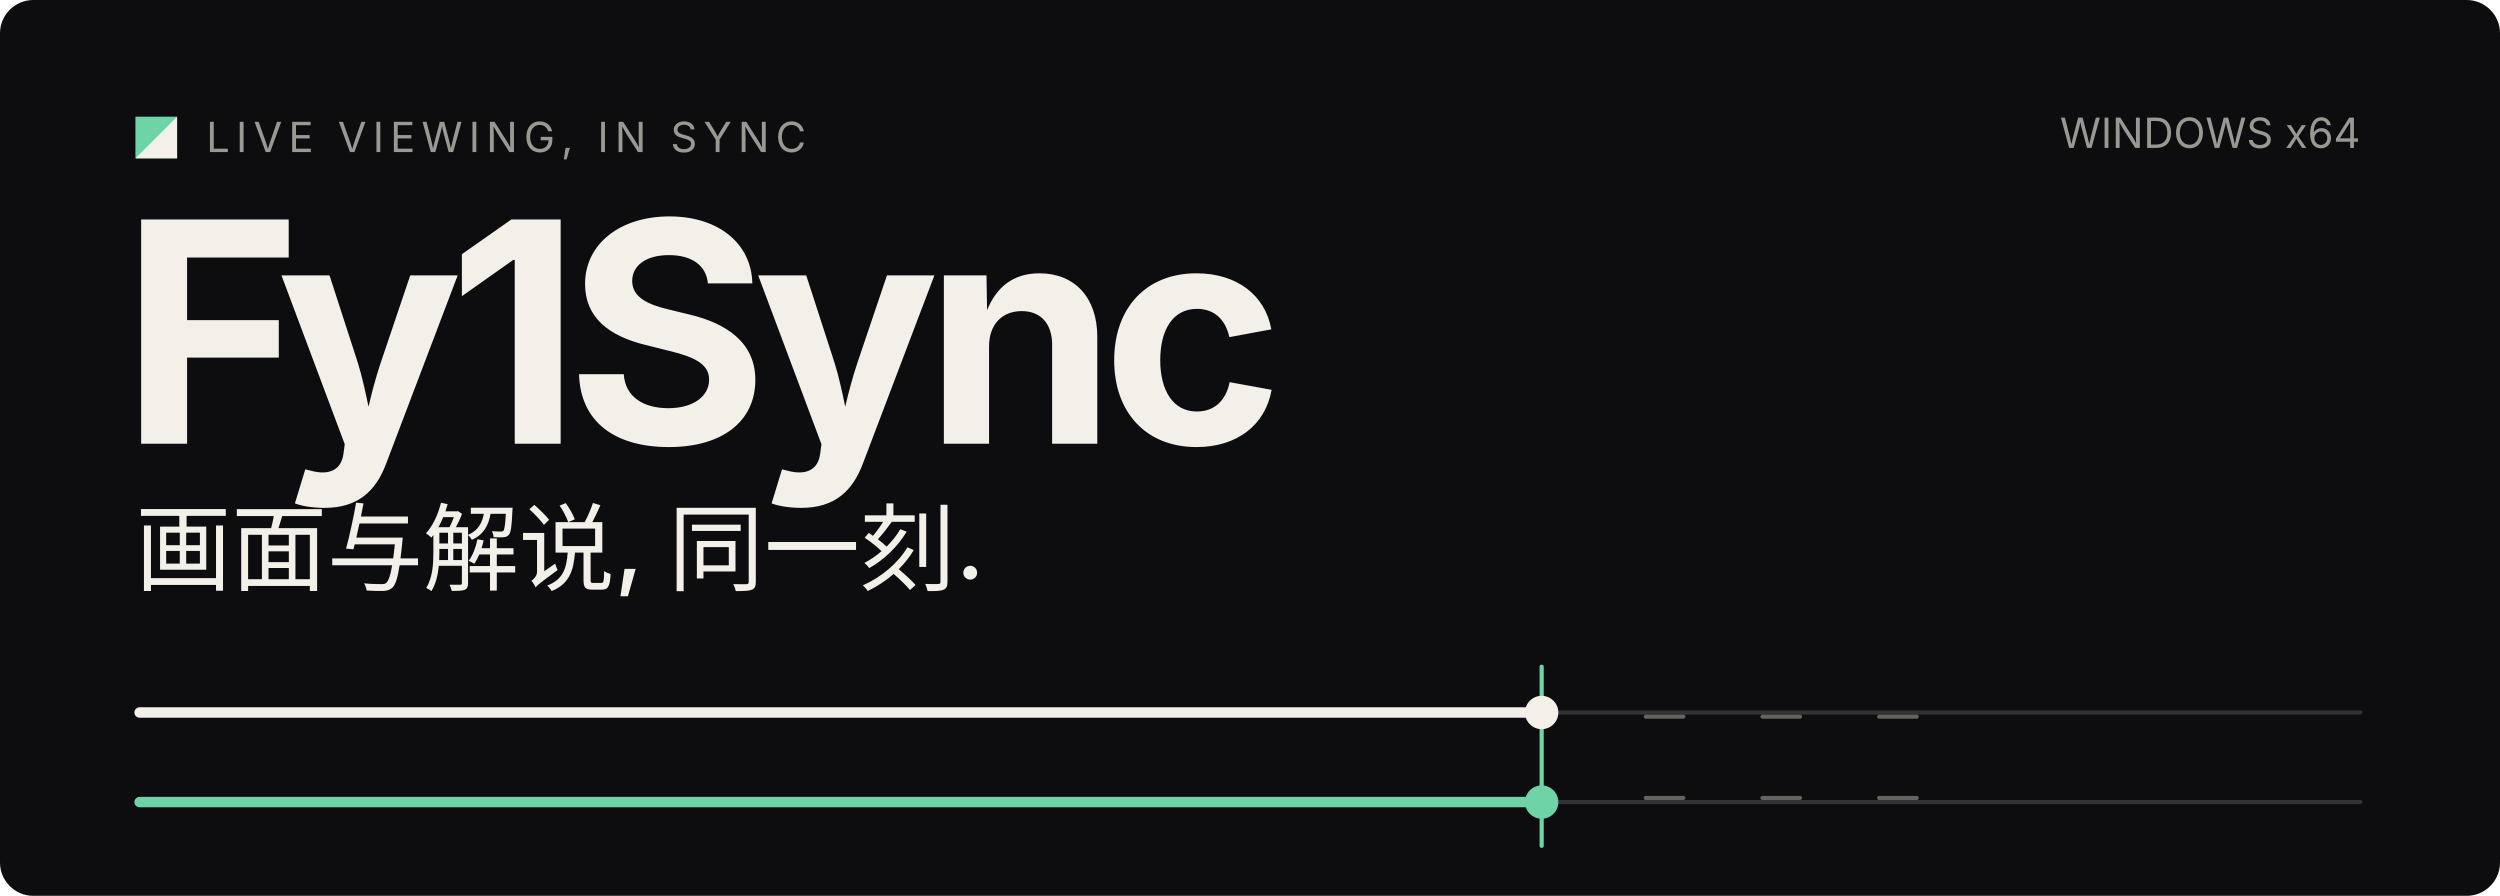
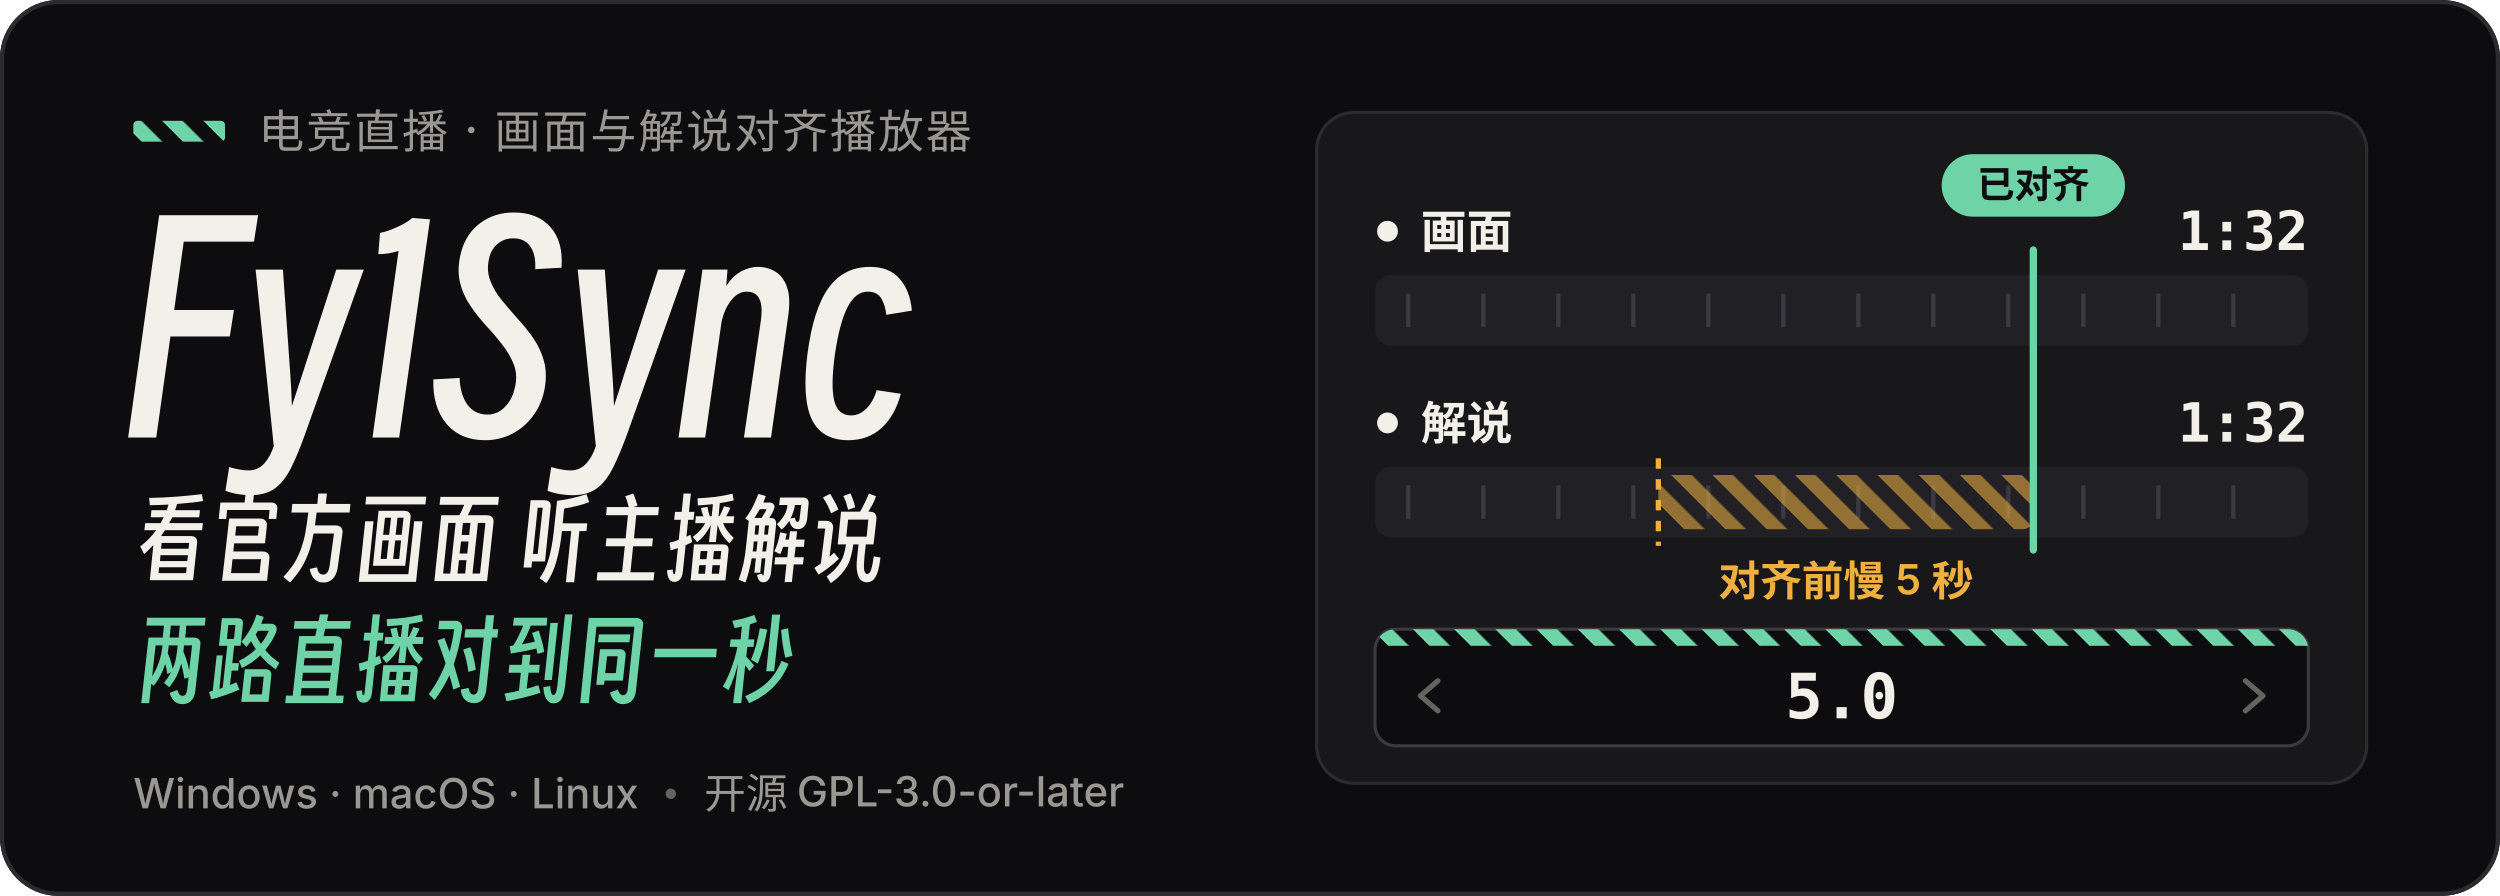
<svg xmlns="http://www.w3.org/2000/svg" width="1200" height="430" viewBox="0 0 1200 430" role="img" aria-labelledby="title desc">
-   <rect width="1200" height="430" rx="16" fill="#0d0d0f" />
-   <g font-family="-apple-system,BlinkMacSystemFont,'Segoe UI','Microsoft YaHei UI','PingFang SC',sans-serif">
-     <g id="identity" fill="#f3f0ea">
-       <path d="M65 56h20v20H65z" fill="#6fd3a8" />
-       <path d="M65 76 85 56v20z" fill="#f3f0ea" />
-       <text x="99" y="73" font-size="20" letter-spacing="3" fill="#9a9893">LIVE VIEWING, IN SYNC</text>
-       <text x="58" y="213" font-size="148" font-weight="700" letter-spacing="-7">Fy1Sync</text>
-       <text x="65" y="280" font-size="46" font-weight="500">画面与解说, 同一刻.</text>
-     </g>
-     <g id="synchronized-timelines" stroke-linecap="round">
-       <path d="M67 342h1066" stroke="#333337" stroke-width="2" />
-       <path d="M67 385h1066" stroke="#333337" stroke-width="2" />
-       <path d="M67 342h673" stroke="#f3f0ea" stroke-width="5" />
-       <path d="M67 385h673" stroke="#6fd3a8" stroke-width="5" />
-       <path d="M740 320v86" stroke="#6fd3a8" stroke-width="2" />
-       <circle cx="740" cy="342" r="8" fill="#f3f0ea" />
-       <circle cx="740" cy="385" r="8" fill="#6fd3a8" />
-       <path d="M790 344h18m-18 39h18m38-39h18m-18 39h18m38-39h18m-18 39h18" stroke="#64635f" stroke-width="2" />
-     </g>
-     <text x="1133" y="71" text-anchor="end" font-size="20" fill="#9a9893">WINDOWS x64</text>
-   </g>
+   <defs>
+     <pattern id="lock" width="14" height="14" patternUnits="userSpaceOnUse" patternTransform="rotate(-45)">
+       <rect width="7.0" height="14" fill="#6fd3a8" />
+     </pattern>
+     <pattern id="drift" width="14" height="14" patternUnits="userSpaceOnUse" patternTransform="rotate(-45)">
+       <rect width="7.0" height="14" fill="#f0b03f" />
+     </pattern>
+     <pattern id="ash" width="14" height="14" patternUnits="userSpaceOnUse" patternTransform="rotate(-45)">
+       <rect width="7.0" height="14" fill="#64635f" />
+     </pattern>
+   </defs>
+   <rect width="1200" height="430" rx="28" fill="#0d0d0f" />
+   <rect x="1" y="1" width="1198" height="428" rx="27" fill="none" stroke="#2b2b30" stroke-width="2" />
+   <rect x="64" y="58" width="44" height="10" rx="2" fill="url(#lock)" />
+   <text x="124" y="71" font-family="-apple-system, BlinkMacSystemFont, 'Segoe UI', 'PingFang SC', 'Microsoft YaHei', 'Noto Sans SC', sans-serif" font-size="22" font-weight="500" fill="#9a9893" letter-spacing="1">电竞直播 · 画面与解说对齐播放器</text>
+   <path d="M75 210H61.5L76.4 103.3H123.9L121.9 116H88.2L83.6 148.8H112.3L110.3 161.5H81.8ZM147.1 206.5Q143.2 217.7 139.7 224.6Q136.2 231.5 131.7 234.6Q127.2 237.7 120.2 237.7Q117.3 237.7 114.4 237.2Q111.5 236.8 108.2 235.6L110 224.2Q112.4 224.9 114.6 225.3Q116.9 225.8 119.3 225.8Q123.8 225.8 126.8 222.5Q129.8 219.2 131.4 214.1L122.7 129.4H135.8L139.3 179.1Q139.6 183 139.8 187Q140 191 140.1 194.9Q141.4 191 142.7 187Q144 183 145.3 179.1L161.4 129.4H174.6ZM191.6 210H178.8L191.3 120.5Q189.1 121.1 186.6 121.6Q184.1 122 181.6 122L182.4 111.8Q186.1 111.1 190.6 109Q195.2 107 197.9 104.6L206.4 105.3ZM220.6 181.4Q220.9 189.5 224.4 194.3Q227.9 199 234 199Q238.5 199 242.1 195.6Q245.7 192.1 247 186.6Q248.6 180.5 246.8 175.4Q244.9 170.4 241.3 165.7Q237.7 161 233.4 156.4Q229.1 151.7 225.6 146.5Q222.1 141.3 220.7 135.1Q219.3 128.9 221.3 121.1Q223.7 112.1 230.5 107.1Q237.3 102 246.6 102Q258.1 102 264.3 109.1Q270.5 116.2 269.5 128.5L256.9 129.2Q257.3 122.3 254.6 118.4Q251.9 114.4 246.4 114.4Q242 114.4 238.9 117Q235.8 119.5 234.8 123.9Q233.4 129.7 235.3 134.6Q237.1 139.5 240.7 143.9Q244.3 148.3 248.4 152.9Q252.6 157.4 256.1 162.5Q259.6 167.6 261.2 173.7Q262.8 179.9 261.2 187.7Q259.7 194.6 255.6 200Q251.5 205.3 245.7 208.3Q239.8 211.3 232.8 211.3Q220.9 211.3 214.2 203.3Q207.6 195.3 208 182.1ZM301.7 206.5Q297.7 217.7 294.2 224.6Q290.7 231.5 286.2 234.6Q281.8 237.7 274.8 237.7Q271.9 237.7 269 237.2Q266.1 236.8 262.8 235.6L264.6 224.2Q267 224.9 269.2 225.3Q271.5 225.8 273.8 225.8Q278.3 225.8 281.4 222.5Q284.4 219.2 286 214.1L277.3 129.4H290.3L293.9 179.1Q294.2 183 294.4 187Q294.6 191 294.7 194.9Q296 191 297.3 187Q298.5 183 299.8 179.1L315.9 129.4H329.1ZM338.5 210H325.7L337.2 129.4H349.2L348.6 137.2Q351.9 132.3 355.9 130.2Q359.9 128.1 363.7 128.1Q368.5 128.1 372.2 130.4Q376 132.7 377.8 137.9Q379.6 143 378.3 151.9L370.1 210H357.1L365.2 154Q367.2 140 358.5 140Q354.2 140 351.1 144Q347.9 147.9 346.4 154.1ZM432.4 189Q429.7 199.3 423.3 205.3Q416.8 211.3 407.2 211.3Q394.4 211.3 389.6 201.2Q384.9 191.1 387.6 169.8Q390.4 148.3 397.7 138.2Q405 128.1 417.6 128.1Q427 128.1 431.9 133.9Q436.9 139.7 437.7 149.1L425.4 151.1Q425 146.7 423.1 143.4Q421.2 140 416.5 140Q410.7 140 406.9 147.3Q403.1 154.5 400.8 169.8Q398.7 185 400.4 192.2Q402.1 199.4 408.6 199.4Q412.4 199.4 415.7 196.3Q419 193.2 420.8 187.3Z" fill="#f3f0ea" />
+   <path d="M67.3 262.3Q69.5 260.6 71.4 258.7Q73.3 256.7 75 254.5H69.3L69.7 251.1H77.1Q77.9 249.7 78.6 248.3H72.3L72.7 244.9H80Q80.5 243.6 80.9 242.2Q78.7 242.3 76.4 242.4Q74.1 242.5 71.9 242.5L71.6 239Q78.2 238.9 84.6 238.4Q91.1 237.9 96.9 237.2L97.5 240.5Q94.6 241 91.5 241.3Q88.3 241.6 85 241.9Q84.6 243.4 84 244.9H96L95.6 248.3H82.7Q82 249.7 81.2 251.1H97.4L97 254.5H79.2Q78.3 255.9 77.3 257.3H91.3Q93.3 257.3 94 258.2Q94.8 259.1 94.6 260.6L92.7 278.5H71.9L73.6 261.6Q71.6 263.8 69.2 266ZM77.3 263.4H90.5L90.8 260.6H77.6ZM76.8 269.3H89.9L90.2 266.5H77ZM76.1 275.1H89.3L89.6 272.3H76.4ZM105 249.1 105.8 241.2H117.4L117.9 236.9H121.9L121.5 241.2H130Q131.7 241.2 132.5 242.1Q133.3 243 133.1 244.5L132.6 249.1H129L129.4 244.8H109L108.6 249.1ZM106.6 278.8 110 248.9H124.7Q126.4 248.9 127.3 249.8Q128.3 250.7 128.1 252.4L127.2 260.8H112.4L112 264.7H125.9Q127.6 264.7 128.6 265.6Q129.5 266.5 129.3 268.2L128.2 278.8ZM112.9 257.1H123.8L124.3 252.6H113.4ZM110.9 275.1H124.6L125.3 268.4H111.6ZM139.2 279.6 136 276.9Q138.3 274.5 140.1 272Q142 269.4 143.3 266.4Q144.7 263.3 145.7 259.6Q146.7 255.8 147.3 251.1L148 246H139.9L140.3 241.9H152.3L152.8 236.9H156.9L156.4 241.9H168.2L167.8 246H152L151.3 251.1Q151.2 251.7 151.2 252.2H161Q162.8 252.2 163.7 253.2Q164.6 254.3 164.4 255.8L162.1 272.4Q161.8 274.4 161 276Q160.2 277.6 158.8 278.6Q157.4 279.6 155.3 279.6Q152.4 279.6 150.8 277.8Q149.1 276 148.7 273.1L152.2 272.3Q152.7 275.8 155.1 275.8Q157.6 275.8 158.2 271.7L160.3 256.1H150.5Q149.6 261.4 148 265.6Q146.5 269.7 144.3 273.1Q142.1 276.5 139.2 279.6ZM204.6 238.4 204.2 242.1H175.4L175.8 238.4ZM179 271.6 181.7 245.2H194.2Q195.7 245.2 196.4 246.1Q197.2 246.9 197.1 248.1L194.5 271.6ZM183.9 256.7H186.8L187.7 248.5H184.8ZM189.9 256.7H192.8L193.7 248.5H190.8ZM179.3 250.2 176.7 275.6H196L198.8 250.2H202.8L199.7 279.3H172.2L175.3 250.2ZM182.7 268.3H185.6L186.6 259.4H183.6ZM188.7 268.3H191.6L192.5 259.4H189.7ZM239.5 238.5 239.1 242.3H226.8Q226.3 243.5 225.8 244.7Q225.3 246 224.6 247.3H233.5Q235.5 247.3 236.3 248.3Q237.1 249.2 236.9 250.8L233.8 278.9H208.5L211.8 247.3H220.5Q221.9 244.8 222.8 242.3H211L211.4 238.5ZM212.7 275.3H216.1L218.7 251H215.2ZM221.6 256.8H225.2L225.8 251H222.2ZM226.8 275.3H230.4L233 251H229.4ZM220.6 265.7H224.3L224.9 259.9H221.3ZM219.6 275.3H223.3L223.9 268.9H220.3ZM271.6 279.5 274.2 254.9H269.7L269.7 255.2Q268.9 263 267.1 269.3Q265.4 275.6 262.2 279.9L259 277.5Q261.8 273.8 263.4 268.2Q265 262.6 265.8 255.2L267.4 240.4Q271.2 239.9 274.7 239.1Q278.2 238.3 281.5 237.2L282.8 241Q280.2 242.1 277.1 242.8Q274 243.6 270.8 244.1L270.1 251.2H281.9L281.5 254.9H278.1L275.6 279.5ZM255.1 272.4H251.3L254.7 240.1H261Q263 240.1 263.8 241Q264.6 242 264.3 243.5L261.6 269.5H255.4ZM255.8 265.9H258.1L260.5 243.7H258.1ZM314.1 274.7 313.7 278.6H286.4L286.8 274.7H298.6L299.9 262.2H290.7L291.1 258.4H300.3L301.4 247.3H290.9L291.3 243.4H301.8Q301.5 242.1 301.1 240.8Q300.7 239.5 300.1 238.2L304 236.9Q304.6 238.3 305.1 239.8Q305.6 241.4 306 242.8L303.8 243.4H316.3L315.9 247.3H305.4L304.3 258.4H313.4L313 262.2H303.9L302.6 274.7ZM320.2 273.7 322.9 273.4Q323 274.7 323.2 275.2Q323.3 275.7 323.5 275.7Q323.8 275.7 324 275.3Q324.1 274.8 324.3 273.6L325.4 263.1Q323.7 263.7 321.9 264.2L321.4 260.5Q322.5 260.2 323.6 259.9Q324.7 259.5 325.8 259.1L326.8 249.5H323.6L324 245.7H327.2L328.1 236.9H331.6L330.7 245.7H333.3L332.9 249.5H330.3L329.5 257.6Q330.5 257.2 331.4 256.7L332.3 260.2Q330.7 261 329.1 261.7L327.8 274Q327.5 277.1 326.3 278.2Q325.1 279.4 323.6 279.3Q322.1 279.3 321.2 278Q320.3 276.7 320.2 273.7ZM340.3 260.2 341.2 251.9Q340.2 254.1 338.6 256.2Q337 258.4 334.6 260.2L332.5 257.7Q334.5 256.3 336 254.6Q337.6 252.9 338.5 251.1H333.7L334 247.8H337.6Q337.2 246.7 336.9 245.7Q336.7 244.6 336.5 243.8L339.6 243.3Q339.8 244.4 340 245.5Q340.3 246.7 340.7 247.8H341.6L342.2 242Q338.6 242.4 335 242.6L334.8 239.2Q339 239 343.4 238.5Q347.8 237.9 351.6 237L352.2 240.2Q349.1 241 345.5 241.5L344.9 247.8H345.3Q346 246.6 346.5 245.4Q347.1 244.3 347.5 243L350.5 243.7Q350.2 244.7 349.7 245.7Q349.2 246.7 348.6 247.8H352.4L352.1 251.1H347.1Q347.8 253.1 349.2 254.9Q350.5 256.7 352.2 258.2L350.2 260.8Q348.2 259 346.7 256.8Q345.2 254.5 344.5 251.9L343.6 260.2ZM349.7 264.2 348.2 278.6H331.5L333.1 261.3H346.8Q348.7 261.3 349.3 262.2Q349.8 263.2 349.7 264.2ZM335.9 268.4H339.1L339.6 264.5H336.3ZM342.3 268.4H345.8L346.2 264.5H342.7ZM335.2 275.4H338.4L338.8 271.3H335.6ZM341.6 275.4H345.1L345.6 271.3H342ZM362.1 274.9 362.8 268H360.8Q360.3 271.1 359.5 274.1Q358.8 277.1 357.8 279.6L354.6 278.3Q355.9 274.6 356.9 270.4Q357.8 266.1 358.2 261.4L359.4 250L357.7 248.9Q360.1 245.8 361.5 242.9Q362.9 240 364 237.1L367.6 238.1Q367 239.7 366.4 241.2H369.1Q370.8 241.2 371.4 242.1Q372.1 243.1 371.4 244.6Q371 245.7 370.4 246.7Q369.9 247.6 369.3 248.6H369.8Q372.9 248.6 372.5 252L370.1 274.7Q369.9 276.8 368.9 278.2Q368 279.5 366.4 279.5Q365.1 279.5 364.4 278.6Q363.6 277.6 363.4 275.9L365.8 275.4Q366 276.3 366.3 276.3Q366.5 276.3 366.5 275.9Q366.6 275.5 366.7 274.7L367.4 268H365.6L364.9 274.9ZM375.2 254.2 372.9 251.6Q375.3 249.4 376.5 247.2Q377.7 245 378 242.4H374L374.4 238.8H385.4Q386.9 238.8 387.6 239.7Q388.3 240.5 388.1 242.1L387.4 249.4Q387.1 251.4 386 252.7Q384.9 254 382.9 254Q381.2 254 380.2 252.8Q379.2 251.6 378.9 250Q378.1 251.1 377.2 252.2Q376.3 253.3 375.2 254.2ZM381.5 248.5Q381.7 249.1 381.9 249.8Q382.2 250.5 382.7 250.5Q383.2 250.5 383.5 250Q383.7 249.6 383.8 248.9L384.6 242.4H381.5L381.5 242.6Q381.4 244 380.8 245.6Q380.3 247.3 379.4 248.9ZM362.1 248.6H365.6Q366.3 247.6 366.9 246.5Q367.5 245.5 368 244.4H364.7Q363.6 246.4 362.1 248.6ZM362.2 256.6H364L364.4 252.2H362.6ZM366.8 256.6H368.6L369.1 252.2H367.2ZM371.7 264.6Q373.5 261.1 374.5 255.5L377.6 256.2Q377.3 257.7 377 259H378.7L379.2 255H382.6L382.2 259H386.2L385.9 262.5H381.9L381.3 267.5H385.8L385.4 270.9H381L380.1 279.4H376.6L377.5 270.9H371.7L372.1 267.5H377.9L378.4 262.5H375.9Q375.3 264.3 374.5 266ZM361.6 262.3Q361.4 263.5 361.3 264.7H363.1L363.6 259.9H361.8ZM365.9 264.7H367.7L368.3 259.9H366.5ZM410.5 243.5 407.1 244.7Q406.6 242.7 406.1 241.1Q405.5 239.5 404.8 238.1L408.2 236.8Q408.8 238 409.4 239.8Q410.1 241.6 410.5 243.5ZM396.8 276.7Q399.3 274.9 400.9 273.1Q402.5 271.4 403.5 269.6Q404.6 267.9 405.1 265.8Q405.7 263.8 406.1 261.3H402.1L403.7 245.6H412.8Q414.1 243.5 415.1 241.3Q416.2 239.1 417.1 236.9L420.5 238.2Q419.8 240.2 418.9 242Q417.9 243.8 416.8 245.6H417.4Q419.3 245.6 420.1 246.6Q420.8 247.6 420.7 249.2L419.3 261.3H415.6L414.9 267.6Q414.5 271.8 414.8 273.6Q415.2 275.5 416.2 275.5Q417.5 275.5 418.1 273.5Q418.8 271.6 419.4 267.1L422.6 267.6Q422.1 272.2 421.2 274.8Q420.3 277.4 419 278.5Q417.8 279.5 416 279.5Q414.4 279.5 413.2 278.4Q412 277.3 411.5 274.8Q410.9 272.3 411.4 267.9L412.1 261.3H409.6Q409.2 264.1 408.6 266.5Q408 269 406.9 271.2Q405.7 273.4 403.8 275.6Q401.8 277.8 398.8 279.9ZM402.4 244.6 398.9 246.4Q397.4 242.3 395 238.8L398.5 237Q399.6 238.8 400.6 240.7Q401.7 242.6 402.4 244.6ZM406.2 257.6H416L416.8 249.4H407.1ZM392.9 275.8 390.9 272.6Q392.5 271.6 394 270.5L396.1 253.7H392.4L392.8 250H396.5Q398.4 250 399.2 251Q400 252.1 399.9 253.5L398.2 267.2Q399.3 266.3 400.3 265.3L402.7 268.2Q398 272.7 392.9 275.8Z" fill="#f3f0ea" />
+   <path d="M98.7 296.5 98.3 300.3H89.4Q89.3 301.8 89.2 303.2Q89.1 304.6 88.9 306H92.9Q94.4 306 95.4 306.8Q96.4 307.7 96.2 309.3L93.8 331.2Q93.5 334.4 92 336.1Q90.4 337.9 87.8 338Q85.3 338 83.8 336.7Q82.3 335.3 81.4 332.6L85.1 331.2Q85.6 332.7 86.2 333.4Q86.8 334 87.7 334Q88.7 334 89.2 333.2Q89.7 332.3 89.9 330.8L90.5 325.1L88.5 325.8Q88.2 323.7 87.8 322Q87.4 320.2 87 318.5Q86.2 321.5 84.9 324.3Q83.5 327 81.3 329.9L78.7 327.8Q80.8 325.2 82.1 322.7L80.3 323.5Q80.1 322.2 79.9 321Q79.6 319.8 79.3 318.7Q78.4 321.5 77.1 324.1Q75.7 326.7 73.8 329.2L72.6 328.2L71.6 337.5H67.8L71.3 306H78.1Q78.3 304.6 78.4 303.2Q78.5 301.8 78.7 300.3H70.3L70.6 296.5ZM81.4 306H85.8Q85.9 304.6 86 303.2Q86.2 301.8 86.3 300.3H82Q81.8 301.8 81.7 303.2Q81.6 304.6 81.4 306ZM74.7 309.8 73 324.7Q75.2 321.2 76.4 317.5Q77.6 313.9 78 309.8ZM80.5 313.5Q82 316.7 82.9 321.1Q84 318.5 84.5 315.7Q85 313 85.3 309.8H81Q80.9 311.7 80.5 313.5ZM88 312.7Q88.9 314.8 89.6 317Q90.3 319.3 90.8 321.8L92.2 309.8H88.3Q88.2 310.5 88.2 311.2Q88.1 312 88 312.7ZM116.1 320.7 114.7 317.2Q117 316.1 119 314.7Q121.1 313.3 122.8 311.6Q121.5 309.7 120.5 307.8Q119.5 309.1 118.3 310.5L115.9 308Q118.4 305.1 120.1 302Q121.9 299 123.1 295L126.6 296.1Q126 297.8 125.4 299.4H130Q131.7 299.4 132.4 300.5Q133.2 301.7 132.5 303.5Q131.7 305.5 130.4 307.7Q129.1 309.8 127.3 312Q128.7 313.7 130.4 315.3Q132.2 316.8 134.1 318.2L132.3 321.3Q130.2 319.8 128.3 318.1Q126.5 316.4 124.9 314.6Q123.1 316.3 120.9 317.9Q118.7 319.4 116.1 320.7ZM101.4 335.7 100.3 332.1Q101.2 331.9 102.1 331.6L104 314.6H106.9L105.3 330.7Q106.1 330.4 106.9 330.1L109.1 310H105.1L106.5 296.7H113.7Q115.5 296.7 116.1 297.5Q116.8 298.4 116.6 299.8L115.5 310H112.4L111.5 318.3H114.7L114.3 321.9H111.2L110.4 328.8Q112 328.1 113.5 327.5L114.9 331Q111.8 332.4 108.3 333.6Q104.8 334.8 101.4 335.7ZM108.9 306.7H112.3L113 300H109.6ZM122.7 304.6Q123.7 306.9 125.2 309.1Q127.7 306 129 302.8H123.8Q123.3 303.7 122.7 304.6ZM130.2 324.5 128.9 336.9H115.8L117.5 321.2H127.2Q129 321.2 129.7 322.1Q130.4 323 130.2 324.5ZM119.8 333.3H125.7L126.6 324.8H120.7ZM165 333.9 164.6 337.5H136.9L137.3 333.9H140.5L143.6 305.3H151.3L152.1 301.8H141L141.4 298.1H152.9L153.6 294.9H157.6L156.9 298.1H168.4L168 301.8H156.1L155.3 305.3H160.9Q162.6 305.3 163.5 306.2Q164.3 307.1 164.1 308.7L161.3 333.9ZM146.5 312.4H159.9L160.3 308.9H146.9ZM145.8 319.4H159.2L159.6 315.9H146.2ZM145 326.8H158.4L158.8 322.9H145.4ZM144.3 333.9H157.6L158 330.3H144.7ZM171 331.7 173.8 331.4Q173.9 332.7 174 333.2Q174.1 333.7 174.4 333.7Q174.6 333.7 174.8 333.3Q175 332.8 175.1 331.6L176.2 321.1Q174.5 321.7 172.7 322.2L172.2 318.5Q173.3 318.2 174.4 317.9Q175.5 317.5 176.6 317.1L177.6 307.5H174.5L174.9 303.7H178L178.9 294.9H182.4L181.5 303.7H184.1L183.7 307.5H181.2L180.3 315.6Q181.3 315.2 182.2 314.7L183.2 318.2Q181.6 319 179.9 319.7L178.6 332Q178.3 335.1 177.1 336.2Q175.9 337.4 174.4 337.3Q172.9 337.3 172 336Q171.1 334.7 171 331.7ZM191.2 318.2 192 309.9Q191 312.1 189.4 314.2Q187.8 316.4 185.5 318.2L183.4 315.7Q185.3 314.3 186.9 312.6Q188.4 310.9 189.4 309.1H184.5L184.9 305.8H188.4Q188 304.7 187.8 303.7Q187.5 302.6 187.4 301.8L190.5 301.3Q190.6 302.4 190.9 303.5Q191.1 304.7 191.5 305.8H192.4L193.1 300Q189.4 300.4 185.8 300.6L185.6 297.2Q189.9 297 194.3 296.5Q198.6 295.9 202.4 295L203 298.2Q199.9 299 196.4 299.5L195.7 305.8H196.2Q196.8 304.6 197.4 303.4Q197.9 302.3 198.3 301L201.3 301.7Q201 302.7 200.5 303.7Q200 304.7 199.4 305.8H203.3L202.9 309.1H197.9Q198.6 311.1 200 312.9Q201.4 314.7 203 316.2L201 318.8Q199 317 197.6 314.8Q196.1 312.5 195.3 309.9L194.4 318.2ZM200.5 322.2 199 336.6H182.3L184 319.3H197.7Q199.6 319.3 200.1 320.2Q200.6 321.2 200.5 322.2ZM186.7 326.4H190L190.4 322.5H187.2ZM193.2 326.4H196.7L197.1 322.5H193.6ZM186 333.4H189.2L189.7 329.3H186.4ZM192.4 333.4H196L196.4 329.3H192.9ZM224.9 330.2Q225.5 333.4 227.2 333.4Q228.1 333.4 228.8 332.7Q229.4 331.9 229.7 329.4L232.2 306H222.9L223.4 302H232.6L233.3 295.3H237.2L236.5 302H239.2L238.7 306H236.1L233.5 330.5Q233.2 333.8 231.7 335.7Q230.2 337.5 227.5 337.5Q224.8 337.5 223.1 335.8Q221.5 334.2 221.1 331ZM217.6 331Q217.2 329.2 216.7 327.5Q216.2 325.8 215.7 324.1Q212.9 330.3 208.6 336L205.8 333.2Q210.8 326.6 213.9 318.4Q213 315.6 212 312.8Q211 310.1 210 307.4L213.3 306.2Q214.6 309.5 215.8 312.9Q217.3 307.6 218 302H210.4L210.8 298H218.6Q220.5 298 221.3 299.2Q222 300.3 221.8 301.9Q221.1 306.6 220.1 310.9Q219.1 315.1 217.8 318.9Q218.6 321.6 219.4 324.3Q220.2 327 220.9 329.6ZM224.8 322.5Q224.5 320.1 223.9 317.3Q223.3 314.6 222.3 311.8L225.8 310.7Q226.8 313.3 227.4 316Q228 318.8 228.4 321.5ZM264.1 329.3Q264.2 331.4 264.6 332.5Q264.9 333.6 265.7 333.6Q266.3 333.6 266.8 332.5Q267.3 331.4 267.6 328.6L271.2 294.9H274.8L271.3 328.9Q270.8 333.2 269.6 335.4Q268.3 337.6 265.6 337.6Q263.6 337.6 262.3 335.6Q261 333.6 260.8 329.8ZM258.6 302.7Q259.5 305.4 260.2 308Q260.9 310.6 261.2 312.9L258 313.9Q257.8 312.6 257.5 311.3Q254.5 312 251.5 312.6Q248.4 313.2 245.2 313.7L244.7 310.1Q245.1 310 245.5 310Q246 309.9 246.4 309.8Q247.9 307.5 249 305.1Q250.2 302.7 251.1 300.3H246.2L246.7 296.5H262.7L262.4 300.3H254.8Q253 305 250.5 309.3Q252.1 309 253.6 308.7Q255.2 308.4 256.7 308Q256.4 307 256.1 305.9Q255.8 304.9 255.4 303.8ZM261.3 326.4 264.2 299H267.8L264.9 326.4ZM243.1 336.6 242.2 332.9Q244 332.6 245.7 332.3Q247.4 331.9 249.1 331.5L250 322.9H244.1L244.5 319.1H250.4L250.9 314.3H254.6L254.1 319.1H259.1L258.7 322.9H253.7L252.8 330.6Q254.3 330.2 255.6 329.8Q257 329.4 258.4 328.9L259.4 332.5Q255.6 333.8 251.5 334.8Q247.4 335.8 243.1 336.6ZM282.6 337.5H278.5L282.6 296.6H305.4Q306.9 296.6 307.9 297.5Q308.9 298.4 308.7 299.9L305.3 331.2Q305 334.4 303.5 336.1Q302 337.9 299.1 338Q296.6 338 295 336.4Q293.3 334.8 292.8 332.4L296.5 331Q297 332.2 297.6 333Q298.2 333.7 299 333.7Q300.1 333.7 300.6 332.9Q301.2 332.2 301.3 330.8L304.5 300.8H286.3ZM302.6 304.5 302.1 308.3H287L287.5 304.5ZM300.3 314.6 299 326.7H290.2L289.9 328.7H286.2L288 311.6H297.3Q298.9 311.6 299.7 312.5Q300.5 313.3 300.3 314.6ZM290.5 323.1H295.6L296.5 315H291.4ZM344.1 311.4 343.7 315.5H314L314.4 311.4ZM367.8 322.2 370.6 295H374.5L371.6 322.2ZM349.7 331.3 347 329.5Q349.3 325.5 351 320.8Q352.8 316.2 354 310.5H350.3L350.7 306.9H355.5L356.1 300.7Q354.3 301.2 352.6 301.5L351.5 298Q354.2 297.5 357 296.8Q359.8 296 362.1 295.2L363.3 298.5Q361.7 299.1 360 299.7L359.2 306.9H362.1L361.7 310.5H358.7L358.2 315.2Q359.2 316.2 360.1 317.2Q361 318.3 362 319.5L359.7 322.1Q358.7 320.6 357.7 319.4L355.8 337.5H351.9L354.3 318.2Q352.6 325.3 349.7 331.3ZM378.3 301.6Q378.6 304.7 379.1 308Q379.6 311.3 380.4 314.8L376.9 315.7Q376.1 312 375.6 308.7Q375.2 305.4 374.9 302.3ZM368.3 302.2Q367.4 306.8 366.4 310.7Q365.3 314.6 363.8 318.5L360.5 316.7Q362 313.1 363 309.4Q364 305.7 364.7 301.6ZM378.5 318.6Q376 324.9 371.2 329.8Q366.3 334.6 359.6 337.5L357.7 334.2Q362.1 332.2 365.4 329.9Q368.7 327.5 371.1 324.4Q373.5 321.3 375.1 317.2Z" fill="#6fd3a8" />
+   <text x="64" y="388" font-family="-apple-system, BlinkMacSystemFont, 'Segoe UI', 'PingFang SC', 'Microsoft YaHei', 'Noto Sans SC', sans-serif" font-size="20" font-weight="500" fill="#9a9893">Windows · macOS · Linux</text>
+   <circle cx="322" cy="381" r="2.5" fill="#64635f" />
+   <text x="338" y="388" font-family="-apple-system, BlinkMacSystemFont, 'Segoe UI', 'PingFang SC', 'Microsoft YaHei', 'Noto Sans SC', sans-serif" font-size="20" font-weight="500" fill="#9a9893">开源 GPL-3.0-or-later</text>
+   <rect x="632" y="54" width="504" height="322" rx="18" fill="#18181b" stroke="#2b2b30" stroke-width="1.5" />
+   <circle cx="666" cy="111" r="5" fill="#f3f0ea" />
+   <text x="682" y="119" font-family="-apple-system, BlinkMacSystemFont, 'Segoe UI', 'PingFang SC', 'Microsoft YaHei', 'Noto Sans SC', sans-serif" font-size="22" font-weight="700" fill="#f3f0ea">画面</text>
+   <text x="1108" y="120" font-family="ui-monospace, SFMono-Regular, 'Cascadia Mono', Menlo, Consolas, monospace" font-size="26" font-weight="600" fill="#f3f0ea" text-anchor="end">1:32</text>
+   <rect x="660" y="132" width="448" height="34" rx="8" fill="#212125" />
+   <path d="M676,141 V157" stroke="#3a3a40" stroke-width="2" />
+   <path d="M712,141 V157" stroke="#3a3a40" stroke-width="2" />
+   <path d="M748,141 V157" stroke="#3a3a40" stroke-width="2" />
+   <path d="M784,141 V157" stroke="#3a3a40" stroke-width="2" />
+   <path d="M820,141 V157" stroke="#3a3a40" stroke-width="2" />
+   <path d="M856,141 V157" stroke="#3a3a40" stroke-width="2" />
+   <path d="M892,141 V157" stroke="#3a3a40" stroke-width="2" />
+   <path d="M928,141 V157" stroke="#3a3a40" stroke-width="2" />
+   <path d="M964,141 V157" stroke="#3a3a40" stroke-width="2" />
+   <path d="M1000,141 V157" stroke="#3a3a40" stroke-width="2" />
+   <path d="M1036,141 V157" stroke="#3a3a40" stroke-width="2" />
+   <path d="M1072,141 V157" stroke="#3a3a40" stroke-width="2" />
+   <circle cx="666" cy="203" r="5" fill="#f3f0ea" />
+   <text x="682" y="211" font-family="-apple-system, BlinkMacSystemFont, 'Segoe UI', 'PingFang SC', 'Microsoft YaHei', 'Noto Sans SC', sans-serif" font-size="22" font-weight="700" fill="#f3f0ea">解说</text>
+   <text x="1108" y="212" font-family="ui-monospace, SFMono-Regular, 'Cascadia Mono', Menlo, Consolas, monospace" font-size="26" font-weight="600" fill="#f3f0ea" text-anchor="end">1:32</text>
+   <rect x="660" y="224" width="448" height="34" rx="8" fill="#212125" />
+   <path d="M676,233 V249" stroke="#3a3a40" stroke-width="2" />
+   <path d="M712,233 V249" stroke="#3a3a40" stroke-width="2" />
+   <path d="M748,233 V249" stroke="#3a3a40" stroke-width="2" />
+   <path d="M784,233 V249" stroke="#3a3a40" stroke-width="2" />
+   <path d="M820,233 V249" stroke="#3a3a40" stroke-width="2" />
+   <path d="M856,233 V249" stroke="#3a3a40" stroke-width="2" />
+   <path d="M892,233 V249" stroke="#3a3a40" stroke-width="2" />
+   <path d="M928,233 V249" stroke="#3a3a40" stroke-width="2" />
+   <path d="M964,233 V249" stroke="#3a3a40" stroke-width="2" />
+   <path d="M1000,233 V249" stroke="#3a3a40" stroke-width="2" />
+   <path d="M1036,233 V249" stroke="#3a3a40" stroke-width="2" />
+   <path d="M1072,233 V249" stroke="#3a3a40" stroke-width="2" />
+   <rect x="796" y="228" width="180" height="26" rx="5" fill="url(#drift)" fill-opacity=".55" />
+   <path d="M796,220 V262" stroke="#f0b03f" stroke-width="2.5" stroke-dasharray="5 5" />
+   <text x="886.0" y="286" font-family="-apple-system, BlinkMacSystemFont, 'Segoe UI', 'PingFang SC', 'Microsoft YaHei', 'Noto Sans SC', sans-serif" font-size="20" font-weight="600" fill="#f0b03f" text-anchor="middle">对齐前慢 5 秒</text>
+   <path d="M976,120 V264" stroke="#6fd3a8" stroke-width="3.5" stroke-linecap="round" />
+   <rect x="932" y="74" width="88" height="30" rx="15" fill="#6fd3a8" />
+   <text x="976" y="95" font-family="-apple-system, BlinkMacSystemFont, 'Segoe UI', 'PingFang SC', 'Microsoft YaHei', 'Noto Sans SC', sans-serif" font-size="18" font-weight="700" fill="#0d0d0f" text-anchor="middle">已对齐</text>
+   <clipPath id="cap660302">
+     <rect x="660" y="302" width="448" height="56" rx="10" />
+   </clipPath>
+   <rect x="660" y="302" width="448" height="56" rx="10" fill="#0d0d0f" stroke="#3a3a40" stroke-width="1.5" />
+   <rect x="660" y="302" width="448" height="8" fill="url(#lock)" clip-path="url(#cap660302)" />
+   <path d="M690.2,326.8 L681.8,334.0 L690.2,341.2" stroke="#64635f" stroke-width="2.5" fill="none" stroke-linecap="round" stroke-linejoin="round" />
+   <path d="M1077.8,326.8 L1086.2,334.0 L1077.8,341.2" stroke="#64635f" stroke-width="2.5" fill="none" stroke-linecap="round" stroke-linejoin="round" />
+   <text x="884.0" y="344.8" font-family="ui-monospace, SFMono-Regular, 'Cascadia Mono', Menlo, Consolas, monospace" font-size="30" font-weight="700" fill="#f3f0ea" text-anchor="middle">5.0</text>
</svg>
